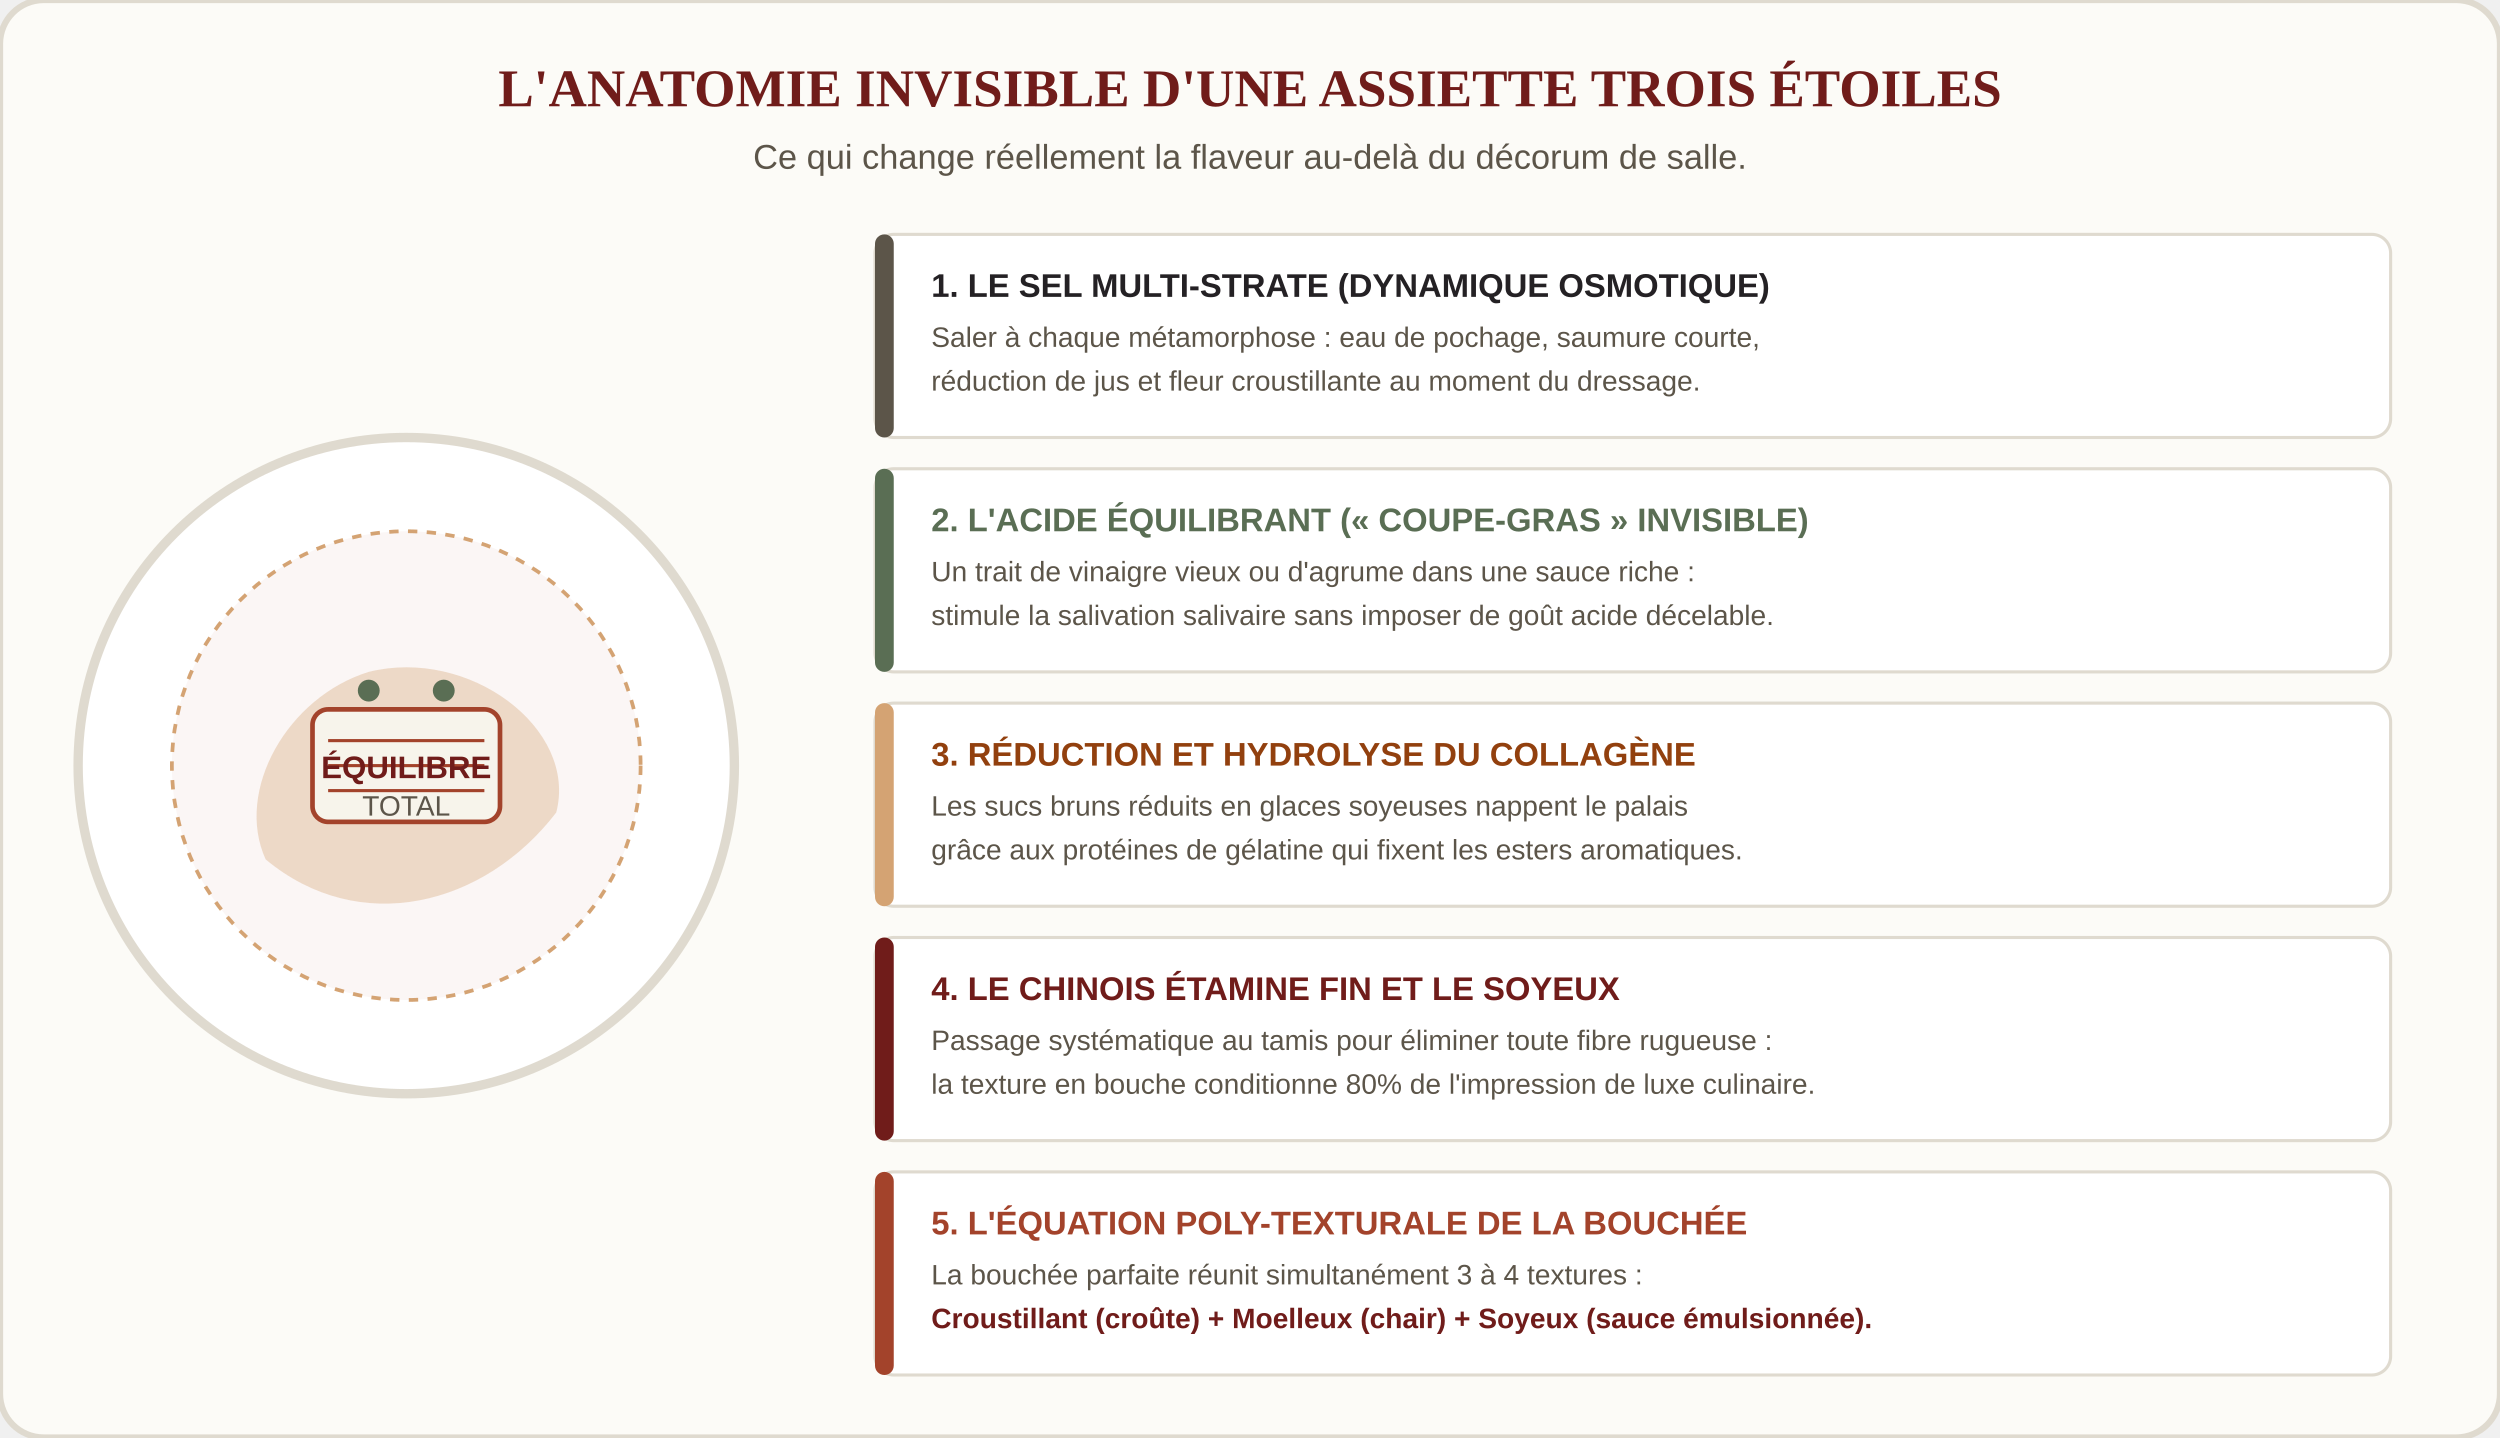
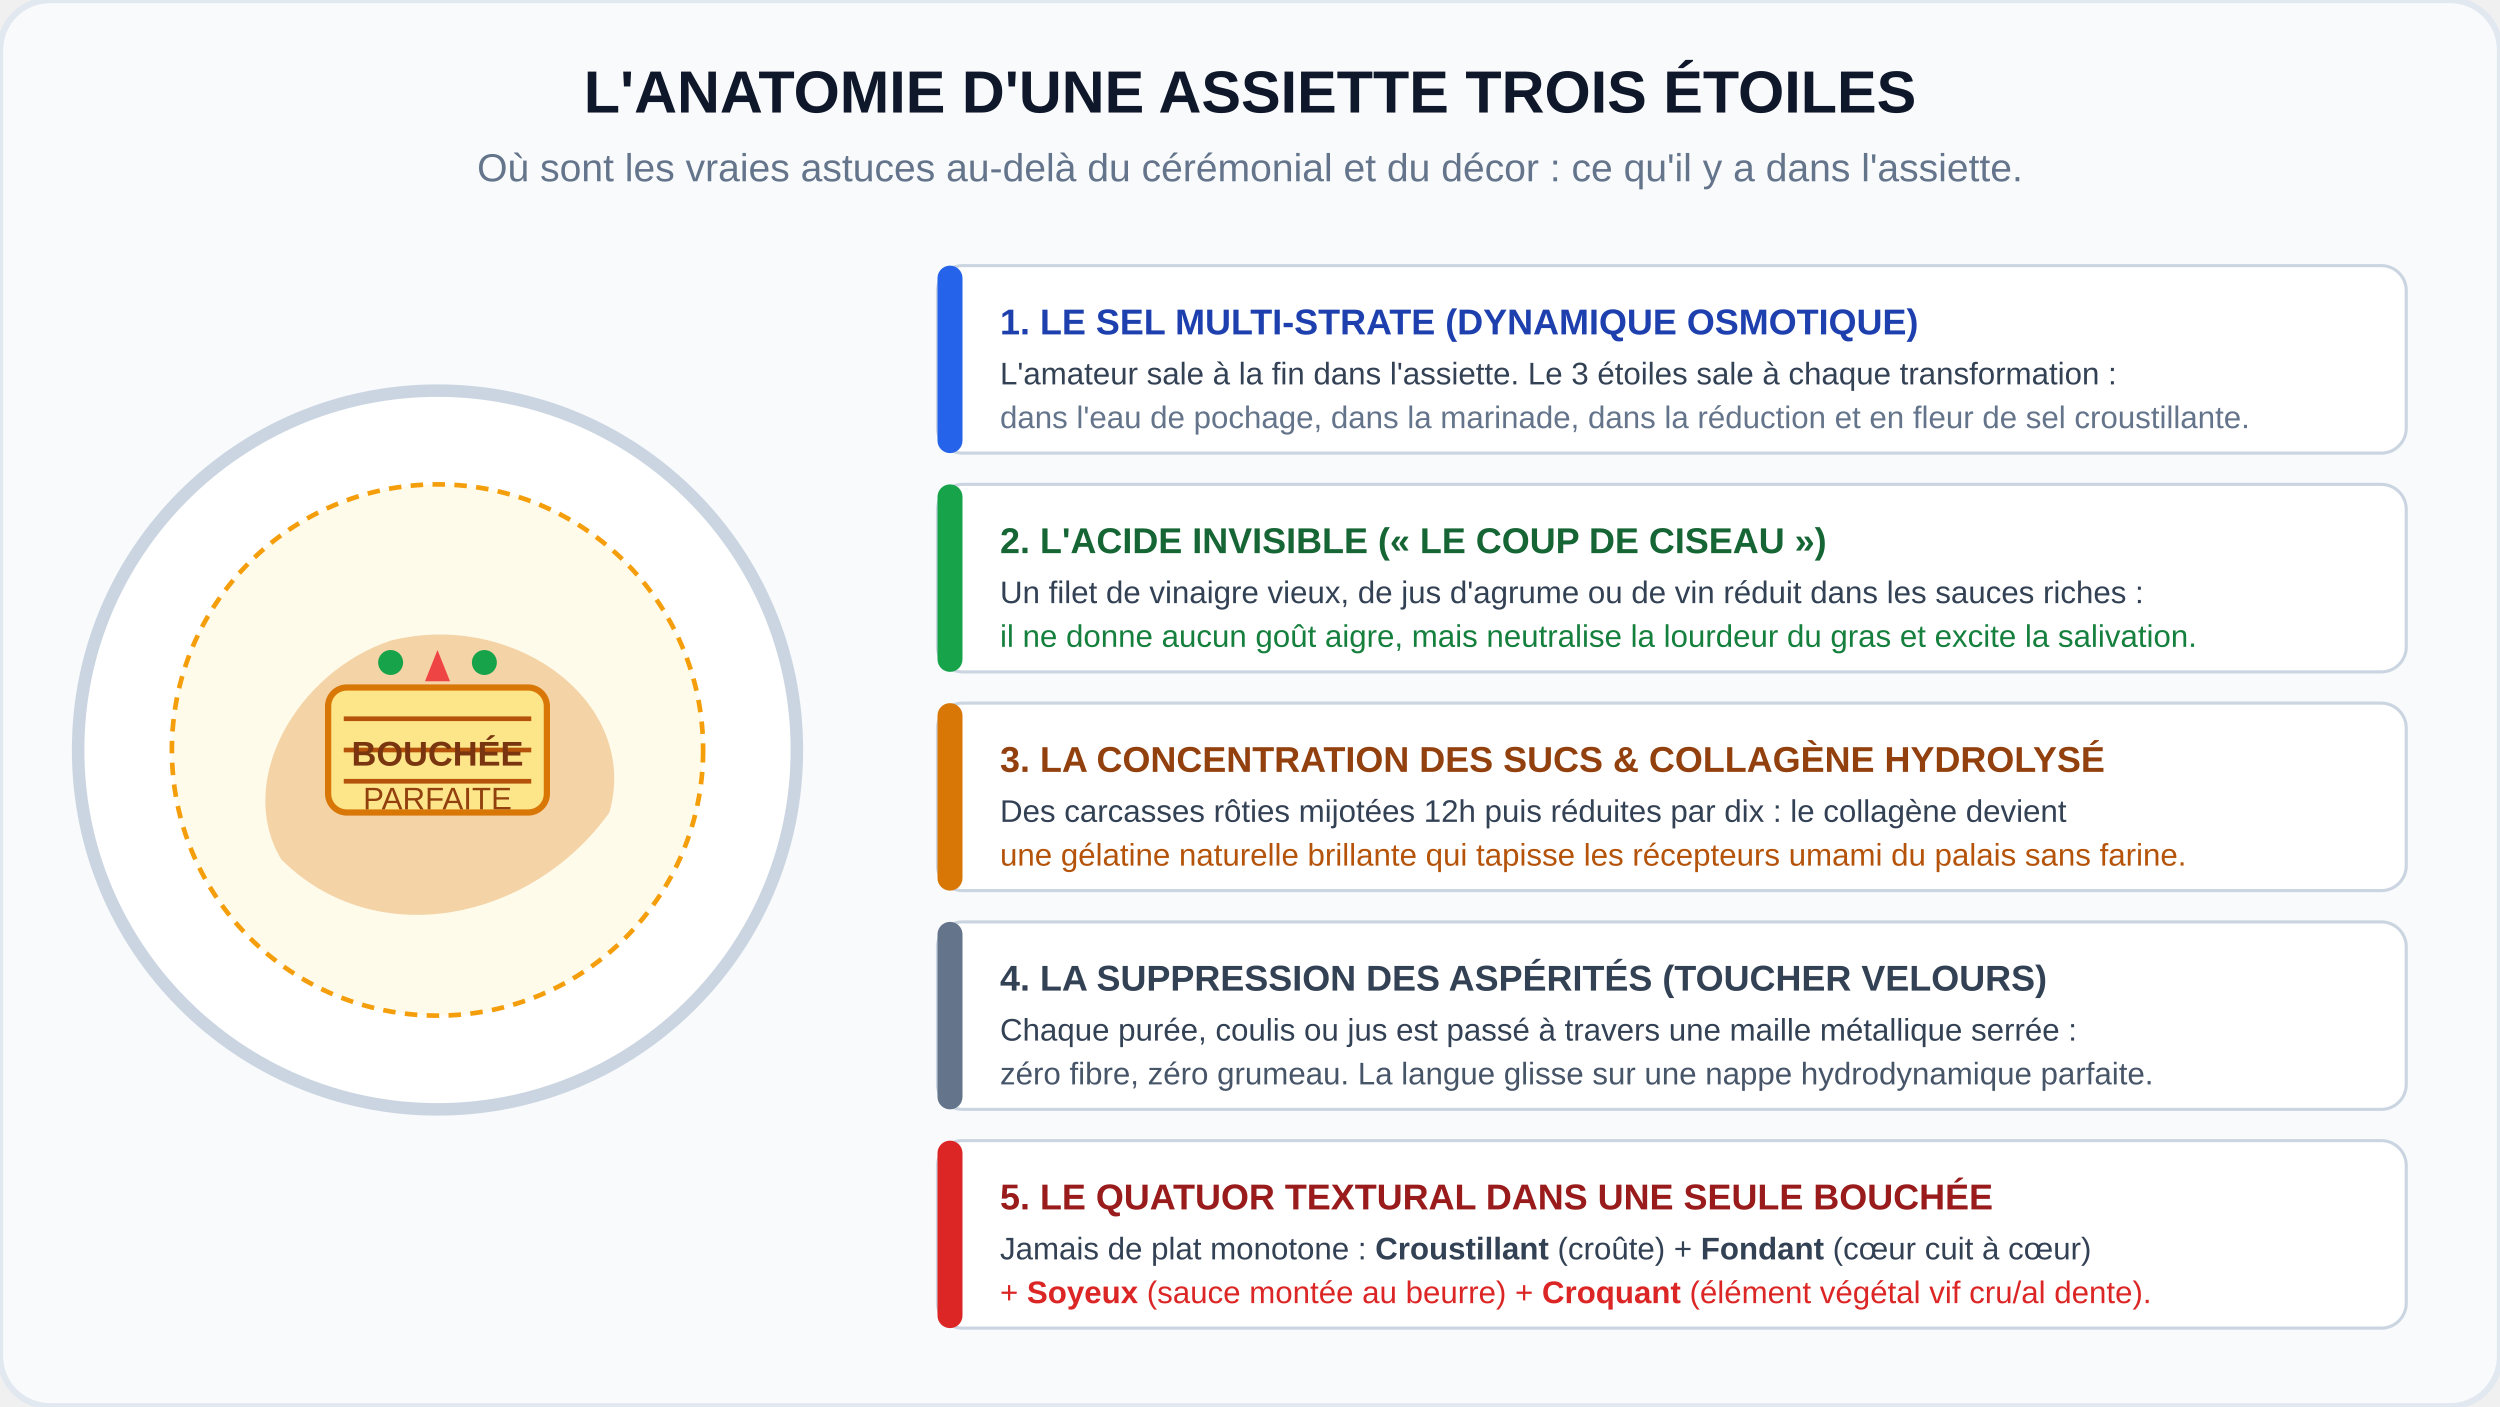
- <svg xmlns="http://www.w3.org/2000/svg" viewBox="0 0 800 460" width="100%" height="100%">
-   <rect width="800" height="460" rx="14" fill="#fcfbf7" stroke="#dfdacf" stroke-width="2" />
-   <text x="400" y="34" font-family="Liberation Serif, Georgia, serif" font-size="17" font-weight="bold" fill="#701c1a" text-anchor="middle">L'ANATOMIE INVISIBLE D'UNE ASSIETTE TROIS ÉTOILES</text>
-   <text x="400" y="54" font-family="Liberation Sans, Arial, sans-serif" font-size="11" fill="#5c5549" text-anchor="middle">Ce qui change réellement la flaveur au-delà du décorum de salle.</text>
-   <g transform="translate(130, 245)">
-     <circle cx="0" cy="0" r="105" fill="#ffffff" stroke="#dfdacf" stroke-width="3" />
-     <circle cx="0" cy="0" r="75" fill="#fbf6f5" stroke="#d4a373" stroke-width="1.2" stroke-dasharray="3,3" />
-     <path d="M -45 30 C -15 55 25 45 48 15 C 55 -12 20 -38 -12 -30 C -38 -22 -55 8 -45 30 Z" fill="#d4a373" opacity="0.35" />
-     <rect x="-30" y="-18" width="60" height="36" rx="5" fill="#f7f4eb" stroke="#a3432b" stroke-width="1.5" />
-     <line x1="-25" y1="-8" x2="25" y2="-8" stroke="#a3432b" stroke-width="1" />
-     <line x1="-25" y1="0" x2="25" y2="0" stroke="#a3432b" stroke-width="1" />
-     <line x1="-25" y1="8" x2="25" y2="8" stroke="#a3432b" stroke-width="1" />
-     <circle cx="-12" cy="-24" r="3.5" fill="#5a6e54" />
-     <circle cx="12" cy="-24" r="3.5" fill="#5a6e54" />
-     <text x="0" y="4" font-family="Liberation Sans, Arial, sans-serif" font-size="10" font-weight="bold" fill="#701c1a" text-anchor="middle">ÉQUILIBRE</text>
-     <text x="0" y="16" font-family="Liberation Sans, Arial, sans-serif" font-size="9" fill="#5c5549" text-anchor="middle">TOTAL</text>
+ <svg xmlns="http://www.w3.org/2000/svg" viewBox="0 0 800 450" width="100%" height="100%">
+   <rect width="800" height="450" rx="16" fill="#f8fafc" stroke="#e2e8f0" stroke-width="2" />
+   <text x="400" y="36" font-family="Liberation Sans, Arial, sans-serif" font-size="19" font-weight="bold" fill="#0f172a" text-anchor="middle">L'ANATOMIE D'UNE ASSIETTE TROIS ÉTOILES</text>
+   <text x="400" y="58" font-family="Liberation Sans, Arial, sans-serif" font-size="12.5" fill="#64748b" text-anchor="middle">Où sont les vraies astuces au-delà du cérémonial et du décor : ce qu'il y a dans l'assiette.</text>
+   <g transform="translate(140, 240)">
+     <circle cx="0" cy="0" r="115" fill="#ffffff" stroke="#cbd5e1" stroke-width="4" />
+     <circle cx="0" cy="0" r="85" fill="#fffbeb" stroke="#f59e0b" stroke-width="1.5" stroke-dasharray="4,3" />
+     <path d="M -50 35 C -20 65 30 55 55 20 C 65 -15 25 -45 -15 -35 C -45 -25 -65 10 -50 35 Z" fill="#d97706" opacity="0.3" />
+     <rect x="-35" y="-20" width="70" height="40" rx="6" fill="#fde68a" stroke="#d97706" stroke-width="2" />
+     <line x1="-30" y1="-10" x2="30" y2="-10" stroke="#b45309" stroke-width="1.5" />
+     <line x1="-30" y1="0" x2="30" y2="0" stroke="#b45309" stroke-width="1.5" />
+     <line x1="-30" y1="10" x2="30" y2="10" stroke="#b45309" stroke-width="1.5" />
+     <circle cx="-15" cy="-28" r="4" fill="#16a34a" />
+     <circle cx="15" cy="-28" r="4" fill="#16a34a" />
+     <polygon points="0,-32 -4,-22 4,-22" fill="#ef4444" />
+     <text x="0" y="5" font-family="Liberation Sans, Arial, sans-serif" font-size="11" font-weight="bold" fill="#78350f" text-anchor="middle">BOUCHÉE</text>
+     <text x="0" y="19" font-family="Liberation Sans, Arial, sans-serif" font-size="10" fill="#92400e" text-anchor="middle">PARFAITE</text>
  </g>
-   <g transform="translate(280, 75)">
-     <rect width="485" height="65" rx="6" fill="#ffffff" stroke="#dfdacf" stroke-width="1" />
-     <rect x="0" y="0" width="6" height="65" rx="3" fill="#5c5549" />
-     <text x="18" y="20" font-family="Liberation Sans, Arial, sans-serif" font-size="10.5" font-weight="bold" fill="#242124">1. LE SEL MULTI-STRATE (DYNAMIQUE OSMOTIQUE)</text>
-     <text x="18" y="36" font-family="Liberation Sans, Arial, sans-serif" font-size="9" fill="#5c5549">Saler à chaque métamorphose : eau de pochage, saumure courte,</text>
-     <text x="18" y="50" font-family="Liberation Sans, Arial, sans-serif" font-size="9" fill="#5c5549">réduction de jus et fleur croustillante au moment du dressage.</text>
-     <rect y="75" width="485" height="65" rx="6" fill="#ffffff" stroke="#dfdacf" stroke-width="1" />
-     <rect y="75" x="0" width="6" height="65" rx="3" fill="#5a6e54" />
-     <text x="18" y="95" font-family="Liberation Sans, Arial, sans-serif" font-size="10.5" font-weight="bold" fill="#5a6e54">2. L'ACIDE ÉQUILIBRANT (« COUPE-GRAS » INVISIBLE)</text>
-     <text x="18" y="111" font-family="Liberation Sans, Arial, sans-serif" font-size="9" fill="#5c5549">Un trait de vinaigre vieux ou d'agrume dans une sauce riche :</text>
-     <text x="18" y="125" font-family="Liberation Sans, Arial, sans-serif" font-size="9" fill="#5c5549">stimule la salivation salivaire sans imposer de goût acide décelable.</text>
-     <rect y="150" width="485" height="65" rx="6" fill="#ffffff" stroke="#dfdacf" stroke-width="1" />
-     <rect y="150" x="0" width="6" height="65" rx="3" fill="#d4a373" />
-     <text x="18" y="170" font-family="Liberation Sans, Arial, sans-serif" font-size="10.5" font-weight="bold" fill="#92400e">3. RÉDUCTION ET HYDROLYSE DU COLLAGÈNE</text>
-     <text x="18" y="186" font-family="Liberation Sans, Arial, sans-serif" font-size="9" fill="#5c5549">Les sucs bruns réduits en glaces soyeuses nappent le palais</text>
-     <text x="18" y="200" font-family="Liberation Sans, Arial, sans-serif" font-size="9" fill="#5c5549">grâce aux protéines de gélatine qui fixent les esters aromatiques.</text>
-     <rect y="225" width="485" height="65" rx="6" fill="#ffffff" stroke="#dfdacf" stroke-width="1" />
-     <rect y="225" x="0" width="6" height="65" rx="3" fill="#701c1a" />
-     <text x="18" y="245" font-family="Liberation Sans, Arial, sans-serif" font-size="10.5" font-weight="bold" fill="#701c1a">4. LE CHINOIS ÉTAMINE FIN ET LE SOYEUX</text>
-     <text x="18" y="261" font-family="Liberation Sans, Arial, sans-serif" font-size="9" fill="#5c5549">Passage systématique au tamis pour éliminer toute fibre rugueuse :</text>
-     <text x="18" y="275" font-family="Liberation Sans, Arial, sans-serif" font-size="9" fill="#5c5549">la texture en bouche conditionne 80% de l'impression de luxe culinaire.</text>
-     <rect y="300" width="485" height="65" rx="6" fill="#ffffff" stroke="#dfdacf" stroke-width="1" />
-     <rect y="300" x="0" width="6" height="65" rx="3" fill="#a3432b" />
-     <text x="18" y="320" font-family="Liberation Sans, Arial, sans-serif" font-size="10.5" font-weight="bold" fill="#a3432b">5. L'ÉQUATION POLY-TEXTURALE DE LA BOUCHÉE</text>
-     <text x="18" y="336" font-family="Liberation Sans, Arial, sans-serif" font-size="9" fill="#5c5549">La bouchée parfaite réunit simultanément 3 à 4 textures :</text>
-     <text x="18" y="350" font-family="Liberation Sans, Arial, sans-serif" font-size="9" font-weight="bold" fill="#701c1a">Croustillant (croûte) + Moelleux (chair) + Soyeux (sauce émulsionnée).</text>
+   <g transform="translate(300, 85)">
+     <rect width="470" height="60" rx="8" fill="#ffffff" stroke="#cbd5e1" stroke-width="1" />
+     <rect x="0" y="0" width="8" height="60" rx="4" fill="#2563eb" />
+     <text x="20" y="22" font-family="Liberation Sans, Arial, sans-serif" font-size="11.5" font-weight="bold" fill="#1e40af">1. LE SEL MULTI-STRATE (DYNAMIQUE OSMOTIQUE)</text>
+     <text x="20" y="38" font-family="Liberation Sans, Arial, sans-serif" font-size="10" fill="#334155">L'amateur sale à la fin dans l'assiette. Le 3 étoiles sale à chaque transformation :</text>
+     <text x="20" y="52" font-family="Liberation Sans, Arial, sans-serif" font-size="10" fill="#64748b">dans l'eau de pochage, dans la marinade, dans la réduction et en fleur de sel croustillante.</text>
+     <rect y="70" width="470" height="60" rx="8" fill="#ffffff" stroke="#cbd5e1" stroke-width="1" />
+     <rect y="70" x="0" width="8" height="60" rx="4" fill="#16a34a" />
+     <text x="20" y="92" font-family="Liberation Sans, Arial, sans-serif" font-size="11.5" font-weight="bold" fill="#166534">2. L'ACIDE INVISIBLE (« LE COUP DE CISEAU »)</text>
+     <text x="20" y="108" font-family="Liberation Sans, Arial, sans-serif" font-size="10" fill="#334155">Un filet de vinaigre vieux, de jus d'agrume ou de vin réduit dans les sauces riches :</text>
+     <text x="20" y="122" font-family="Liberation Sans, Arial, sans-serif" font-size="10" fill="#15803d">il ne donne aucun goût aigre, mais neutralise la lourdeur du gras et excite la salivation.</text>
+     <rect y="140" width="470" height="60" rx="8" fill="#ffffff" stroke="#cbd5e1" stroke-width="1" />
+     <rect y="140" x="0" width="8" height="60" rx="4" fill="#d97706" />
+     <text x="20" y="162" font-family="Liberation Sans, Arial, sans-serif" font-size="11.5" font-weight="bold" fill="#92400e">3. LA CONCENTRATION DES SUCS &amp; COLLAGÈNE HYDROLYSÉ</text>
+     <text x="20" y="178" font-family="Liberation Sans, Arial, sans-serif" font-size="10" fill="#334155">Des carcasses rôties mijotées 12h puis réduites par dix : le collagène devient</text>
+     <text x="20" y="192" font-family="Liberation Sans, Arial, sans-serif" font-size="10" fill="#b45309">une gélatine naturelle brillante qui tapisse les récepteurs umami du palais sans farine.</text>
+     <rect y="210" width="470" height="60" rx="8" fill="#ffffff" stroke="#cbd5e1" stroke-width="1" />
+     <rect y="210" x="0" width="8" height="60" rx="4" fill="#64748b" />
+     <text x="20" y="232" font-family="Liberation Sans, Arial, sans-serif" font-size="11.5" font-weight="bold" fill="#334155">4. LA SUPPRESSION DES ASPÉRITÉS (TOUCHER VELOURS)</text>
+     <text x="20" y="248" font-family="Liberation Sans, Arial, sans-serif" font-size="10" fill="#334155">Chaque purée, coulis ou jus est passé à travers une maille métallique serrée :</text>
+     <text x="20" y="262" font-family="Liberation Sans, Arial, sans-serif" font-size="10" fill="#475569">zéro fibre, zéro grumeau. La langue glisse sur une nappe hydrodynamique parfaite.</text>
+     <rect y="280" width="470" height="60" rx="8" fill="#ffffff" stroke="#cbd5e1" stroke-width="1" />
+     <rect y="280" x="0" width="8" height="60" rx="4" fill="#dc2626" />
+     <text x="20" y="302" font-family="Liberation Sans, Arial, sans-serif" font-size="11.5" font-weight="bold" fill="#991b1b">5. LE QUATUOR TEXTURAL DANS UNE SEULE BOUCHÉE</text>
+     <text x="20" y="318" font-family="Liberation Sans, Arial, sans-serif" font-size="10" fill="#334155">Jamais de plat monotone : <tspan font-weight="bold">Croustillant</tspan> (croûte) + <tspan font-weight="bold">Fondant</tspan> (cœur cuit à cœur)</text>
+     <text x="20" y="332" font-family="Liberation Sans, Arial, sans-serif" font-size="10" fill="#dc2626">+ <tspan font-weight="bold">Soyeux</tspan> (sauce montée au beurre) + <tspan font-weight="bold">Croquant</tspan> (élément végétal vif cru/al dente).</text>
  </g>
</svg>
